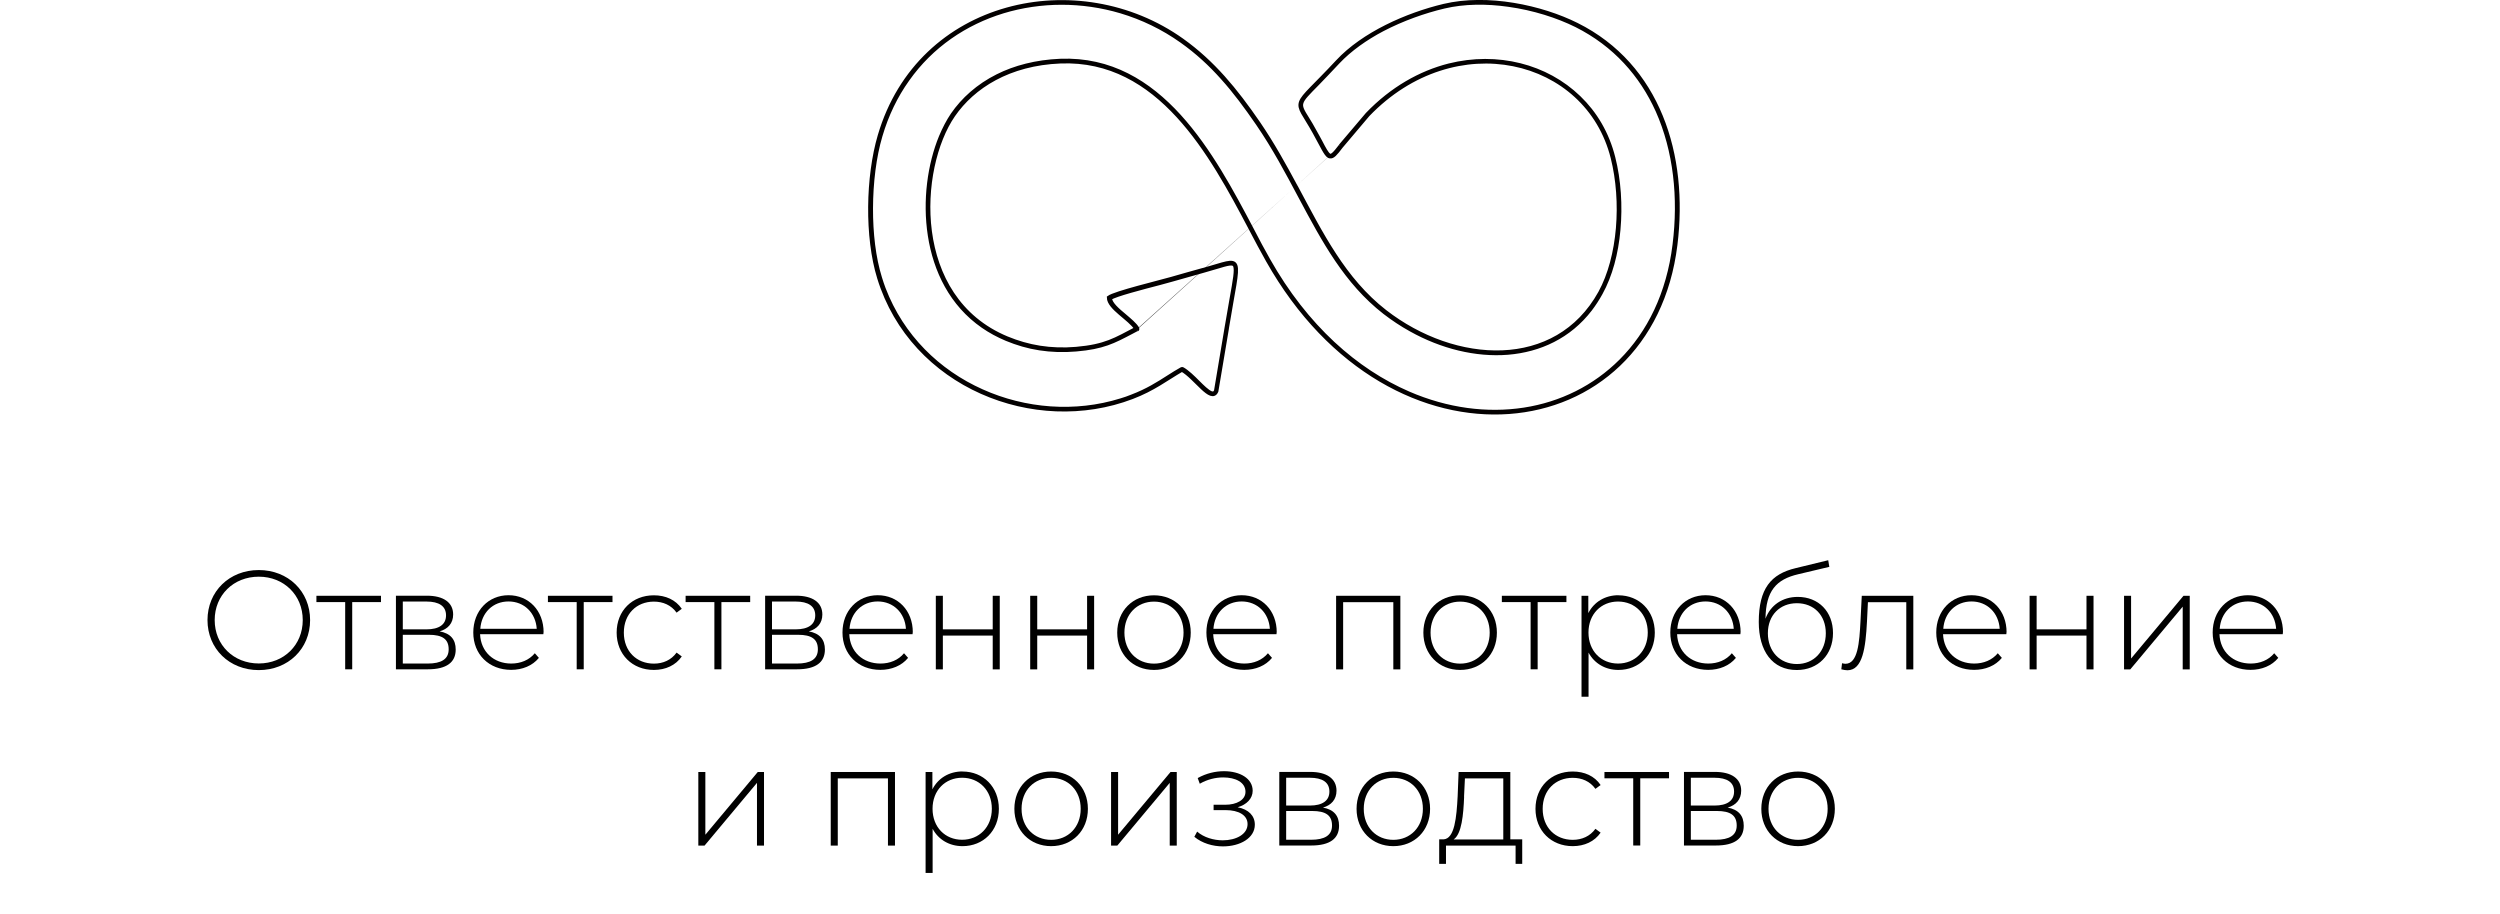
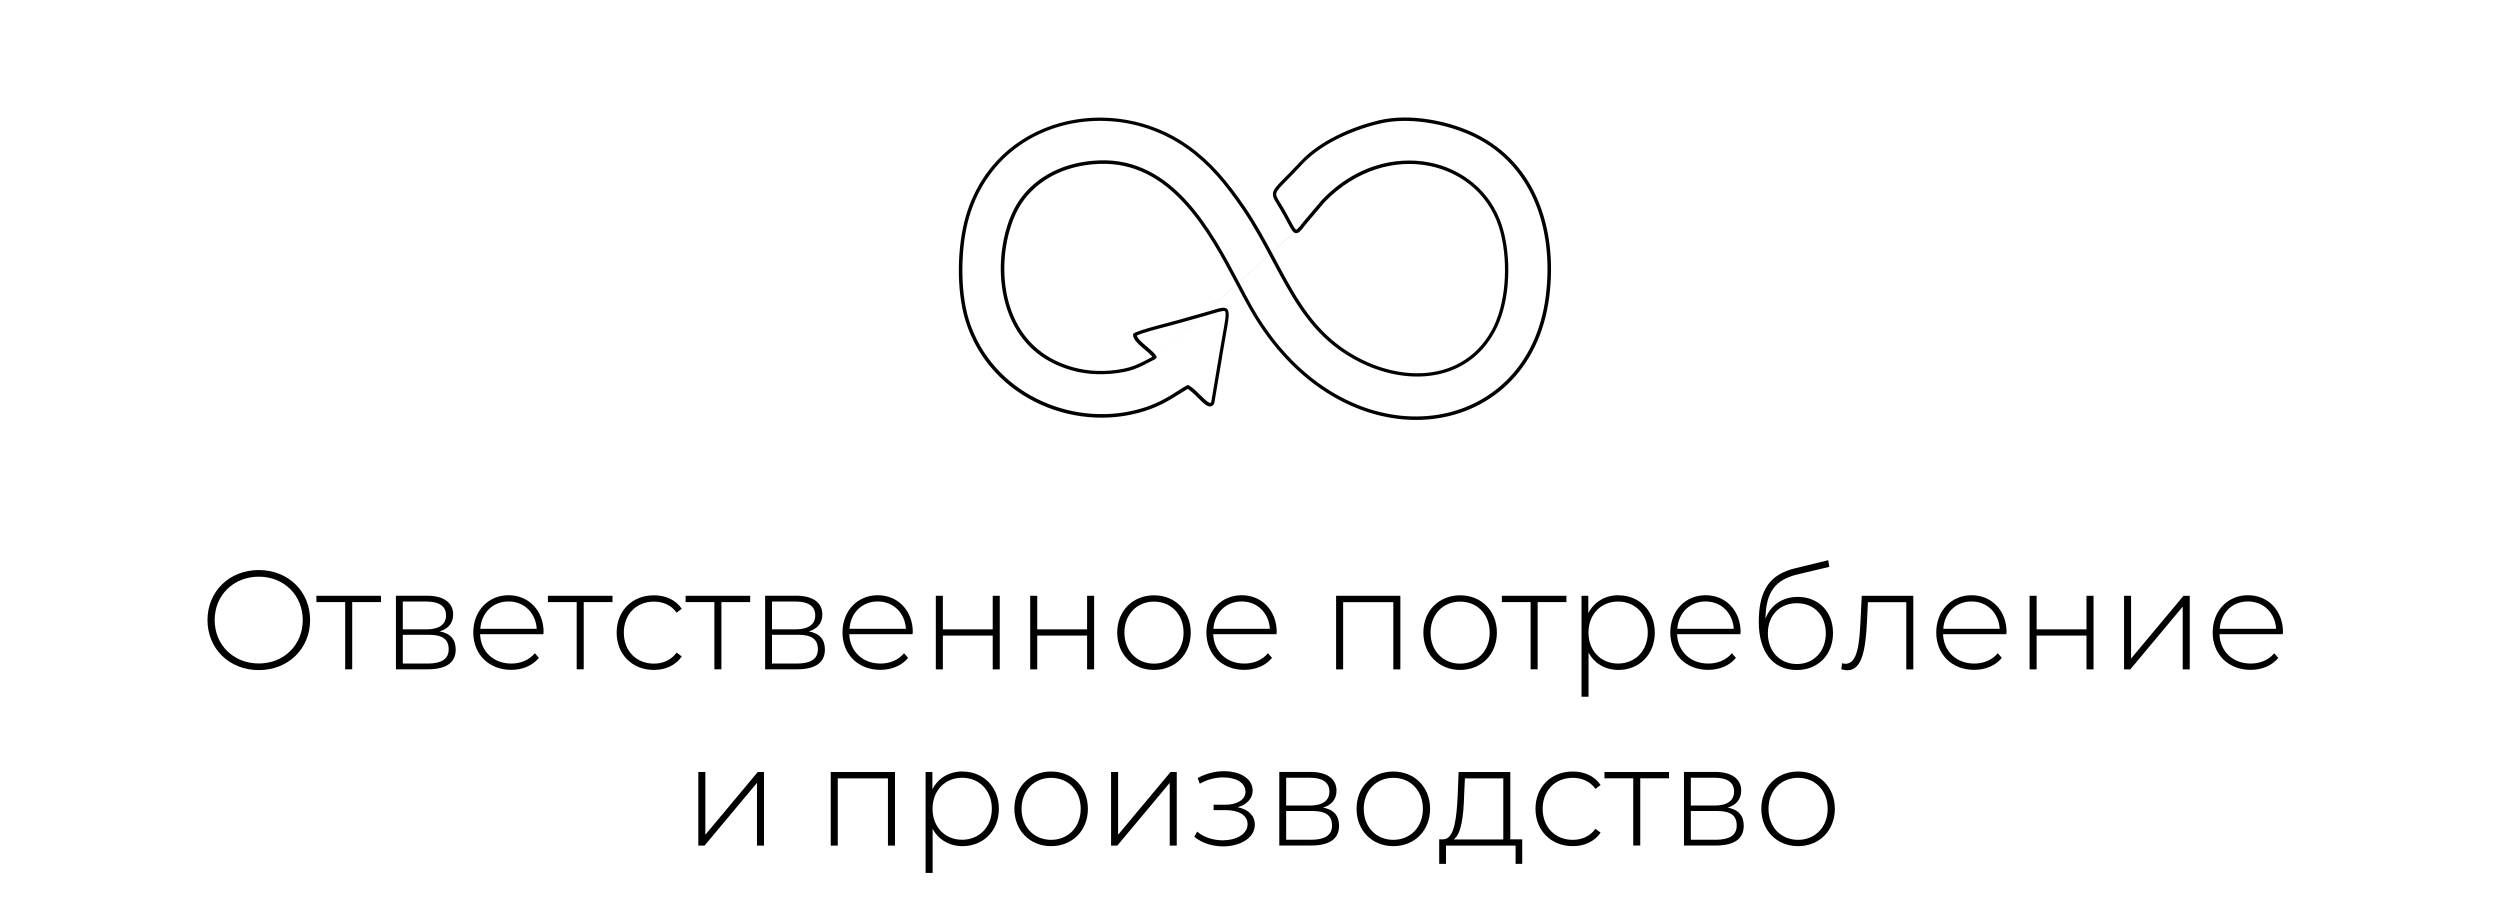
<svg xmlns="http://www.w3.org/2000/svg" width="31.284mm" height="11.433mm" viewBox="0 0 31.284 11.433" version="1.1" id="svg48003">
  <defs id="defs47997" />
  <g id="layer1" transform="translate(-136.8625,-123.9486)">
-     <path id="path47882" d="m 151.086,128.071 c -0.026,0.014 -0.047,0.025 -0.068,0.036 -0.219,0.115 -0.354,0.188 -0.69,0.216 -0.16,0.014 -0.312,0.008 -0.456,-0.014 -0.145,-0.022 -0.282,-0.063 -0.415,-0.118 v 0 0 c -0.107,-0.045 -0.206,-0.099 -0.294,-0.16 -0.396,-0.274 -0.598,-0.696 -0.666,-1.135 -0.068,-0.438 -0.003,-0.893 0.139,-1.237 0.043,-0.102 0.092,-0.196 0.146,-0.276 0.131,-0.19 0.319,-0.361 0.563,-0.483 0.217,-0.109 0.48,-0.179 0.785,-0.192 1.257,-0.05 1.914,1.195 2.398,2.111 0.071,0.136 0.139,0.266 0.205,0.381 0.474,0.841 1.101,1.387 1.754,1.67 0.486,0.211 0.987,0.274 1.448,0.203 0.461,-0.071 0.882,-0.279 1.211,-0.608 0.35,-0.35 0.595,-0.84 0.67,-1.454 0.074,-0.589 0.011,-1.177 -0.212,-1.677 -0.202,-0.448 -0.534,-0.826 -1.016,-1.068 -0.234,-0.116 -0.535,-0.213 -0.848,-0.256 -0.273,-0.039 -0.555,-0.038 -0.808,0.022 -0.248,0.059 -0.519,0.155 -0.767,0.284 -0.213,0.112 -0.41,0.251 -0.56,0.41 -0.105,0.113 -0.19,0.2 -0.256,0.269 -0.12,0.122 -0.183,0.183 -0.199,0.237 -0.018,0.055 0.011,0.104 0.074,0.204 0.026,0.043 0.059,0.095 0.093,0.16 0.028,0.048 0.05,0.091 0.07,0.127 0.047,0.091 0.078,0.147 0.105,0.167 0.034,0.024 0.067,-0.013 0.144,-0.113 m -2.554,2.284 c -0.261,0.137 -0.386,0.22 -0.754,0.252 -0.319,0.027 -0.601,-0.022 -0.866,-0.132 -1.216,-0.505 -1.126,-2.128 -0.67,-2.791 0.247,-0.358 0.696,-0.645 1.34,-0.671 1.239,-0.05 1.894,1.169 2.374,2.079 l 0.001,0.002 c 0.077,0.146 0.149,0.283 0.219,0.406 1.563,2.77 4.788,2.359 5.103,-0.193 0.139,-1.124 -0.212,-2.244 -1.235,-2.755 -0.442,-0.221 -1.117,-0.367 -1.663,-0.237 -0.463,0.111 -1.006,0.35 -1.331,0.699 -0.583,0.626 -0.542,0.428 -0.29,0.882 0.099,0.178 0.142,0.28 0.184,0.302 0.003,0.002 0.007,0.002 0.01,0.002 0.034,0.01 0.071,-0.031 0.141,-0.125 l 0.006,-0.007 v 0 l 0.329,-0.389 c 1.09,-1.134 2.746,-0.728 3.062,0.538 0.137,0.547 0.089,1.242 -0.156,1.688 -0.548,0.992 -1.816,0.917 -2.692,0.237 -0.516,-0.402 -0.796,-0.969 -1.114,-1.562 l -0.003,-0.004 c -0.141,-0.263 -0.289,-0.531 -0.467,-0.792 -0.289,-0.42 -0.569,-0.761 -0.955,-1.037 -1.295,-0.924 -3.287,-0.503 -3.785,1.193 -0.151,0.512 -0.166,1.268 -0.007,1.781 0.417,1.352 1.949,1.957 3.166,1.492 0.268,-0.102 0.424,-0.227 0.624,-0.343 0.169,0.095 0.368,0.417 0.432,0.267 l 0.132,-0.785 v -0.002 l 0.001,-0.008 c 0.156,-0.957 0.223,-0.866 -0.293,-0.724 l -0.007,0.002 h -0.003 c -0.132,0.036 -0.259,0.073 -0.396,0.112 -0.142,0.041 -0.703,0.176 -0.782,0.234 10e-4,0.13 0.268,0.266 0.343,0.389 z m 0.006,0.01 v 0 m 2.548,-2.296 v 0 l 0.336,-0.396 v 0 0 c 0.309,-0.322 0.665,-0.521 1.022,-0.612 0.304,-0.076 0.608,-0.074 0.888,-0.004 0.28,0.07 0.535,0.209 0.739,0.406 0.204,0.196 0.355,0.449 0.431,0.753 0.071,0.28 0.092,0.599 0.064,0.904 -0.026,0.293 -0.1,0.571 -0.222,0.791 -0.04,0.073 -0.084,0.14 -0.131,0.202 -0.263,0.342 -0.633,0.512 -1.032,0.545 -0.399,0.032 -0.828,-0.074 -1.214,-0.29 -0.114,-0.063 -0.224,-0.136 -0.329,-0.217 -0.484,-0.377 -0.761,-0.896 -1.055,-1.447 -0.16,-0.301 -0.325,-0.612 -0.532,-0.914 -0.144,-0.209 -0.284,-0.399 -0.439,-0.571 -0.153,-0.172 -0.319,-0.325 -0.512,-0.462 -0.236,-0.168 -0.493,-0.291 -0.761,-0.371 -0.485,-0.144 -1.002,-0.143 -1.475,0 -0.471,0.144 -0.896,0.428 -1.196,0.854 -0.144,0.202 -0.259,0.437 -0.337,0.703 -0.077,0.26 -0.117,0.584 -0.118,0.906 -0.001,0.311 0.034,0.619 0.112,0.869 0.014,0.046 0.029,0.091 0.046,0.136 0.229,0.601 0.684,1.039 1.227,1.282 0.542,0.244 1.171,0.293 1.742,0.115 0.046,-0.014 0.092,-0.029 0.137,-0.048 0.192,-0.073 0.326,-0.158 0.46,-0.244 0.053,-0.034 0.106,-0.067 0.163,-0.099 0.003,-0.002 0.007,-0.002 0.01,0 0.063,0.036 0.13,0.102 0.192,0.164 0.06,0.06 0.117,0.116 0.162,0.136 0.028,0.011 0.05,0.007 0.064,-0.027 l 0.131,-0.782 v 0 c 0.024,-0.143 0.045,-0.265 0.063,-0.365 0.043,-0.241 0.066,-0.365 0.045,-0.417 -0.019,-0.049 -0.091,-0.027 -0.237,0.017 -0.045,0.014 -0.096,0.029 -0.158,0.046 -0.109,0.031 -0.217,0.062 -0.332,0.094 l -0.064,0.018 c -0.032,0.01 -0.088,0.024 -0.153,0.042 -0.215,0.056 -0.551,0.143 -0.62,0.188 0.004,0.07 0.095,0.147 0.183,0.22 0.064,0.055 0.127,0.106 0.159,0.158 0.003,0.006 0.001,0.013 -0.004,0.015 v 0 m 1.119,-0.015 c 0.001,-0.006 0.007,-0.01 0.013,-0.008" style="fill:#000000;fill-opacity:1;fill-rule:evenodd;stroke:#030000;stroke-width:0.048;stroke-miterlimit:4;stroke-dasharray:none;stroke-opacity:1" />
+     <path id="path47882" d="m 151.313,128.426 c -0.019,0.01 -0.035,0.018 -0.05,0.026 -0.16,0.084 -0.258,0.137 -0.503,0.157 -0.117,0.01 -0.228,0.006 -0.333,-0.01 -0.106,-0.016 -0.205,-0.046 -0.303,-0.086 v 0 0 c -0.078,-0.033 -0.15,-0.072 -0.215,-0.116 -0.289,-0.2 -0.436,-0.508 -0.486,-0.828 -0.05,-0.32 -0.002,-0.652 0.102,-0.903 0.032,-0.075 0.067,-0.143 0.107,-0.201 0.096,-0.139 0.233,-0.263 0.411,-0.352 0.159,-0.08 0.35,-0.131 0.573,-0.14 0.917,-0.037 1.396,0.872 1.749,1.54 0.052,0.099 0.102,0.194 0.149,0.278 0.346,0.614 0.803,1.012 1.279,1.218 0.355,0.154 0.72,0.2 1.057,0.148 0.337,-0.052 0.644,-0.203 0.884,-0.443 0.255,-0.255 0.434,-0.613 0.489,-1.061 0.054,-0.43 0.008,-0.859 -0.155,-1.223 -0.147,-0.327 -0.389,-0.603 -0.741,-0.779 -0.171,-0.085 -0.39,-0.155 -0.618,-0.187 -0.199,-0.029 -0.405,-0.028 -0.59,0.016 -0.181,0.043 -0.378,0.113 -0.559,0.207 -0.156,0.082 -0.299,0.183 -0.409,0.299 -0.076,0.083 -0.138,0.146 -0.187,0.196 -0.087,0.089 -0.133,0.134 -0.145,0.173 -0.013,0.04 0.008,0.076 0.054,0.149 0.019,0.032 0.043,0.069 0.068,0.116 0.02,0.035 0.037,0.066 0.051,0.093 0.035,0.066 0.057,0.107 0.076,0.122 0.025,0.017 0.049,-0.009 0.105,-0.083 m -1.863,1.667 c -0.19,0.1 -0.282,0.16 -0.55,0.184 -0.233,0.019 -0.438,-0.016 -0.631,-0.096 -0.887,-0.369 -0.822,-1.552 -0.489,-2.036 0.18,-0.261 0.507,-0.471 0.977,-0.489 0.904,-0.037 1.382,0.853 1.732,1.516 l 7.3e-4,0.002 c 0.056,0.106 0.109,0.206 0.16,0.296 1.14,2.021 3.493,1.721 3.723,-0.141 0.102,-0.82 -0.155,-1.637 -0.901,-2.01 -0.322,-0.161 -0.815,-0.268 -1.213,-0.173 -0.338,0.081 -0.734,0.255 -0.971,0.51 -0.425,0.456 -0.396,0.312 -0.212,0.643 0.072,0.13 0.104,0.204 0.134,0.221 0.002,0.002 0.005,0.002 0.007,0.002 0.025,0.007 0.052,-0.022 0.103,-0.091 l 0.004,-0.005 v 0 l 0.24,-0.284 c 0.795,-0.827 2.003,-0.531 2.234,0.392 0.1,0.399 0.065,0.906 -0.114,1.232 -0.4,0.724 -1.325,0.669 -1.964,0.173 -0.376,-0.293 -0.581,-0.707 -0.813,-1.14 l -0.002,-0.003 c -0.103,-0.192 -0.21,-0.387 -0.341,-0.578 -0.21,-0.306 -0.415,-0.556 -0.697,-0.757 -0.945,-0.674 -2.398,-0.367 -2.761,0.87 -0.11,0.374 -0.121,0.925 -0.005,1.299 0.304,0.986 1.422,1.428 2.309,1.089 0.195,-0.075 0.309,-0.165 0.456,-0.25 0.123,0.069 0.268,0.304 0.315,0.195 l 0.097,-0.573 v -0.002 l 7.3e-4,-0.006 c 0.114,-0.698 0.163,-0.632 -0.214,-0.528 l -0.005,0.002 h -0.002 c -0.097,0.026 -0.189,0.053 -0.289,0.082 -0.104,0.03 -0.513,0.129 -0.57,0.171 7.3e-4,0.095 0.195,0.194 0.25,0.284 z m 0.004,0.007 v 0 m 1.859,-1.675 v 0 l 0.245,-0.289 v 0 0 c 0.226,-0.235 0.485,-0.38 0.745,-0.446 0.222,-0.055 0.443,-0.054 0.648,-0.003 0.204,0.051 0.39,0.152 0.539,0.296 0.148,0.143 0.259,0.328 0.314,0.549 0.052,0.204 0.067,0.437 0.047,0.66 -0.019,0.213 -0.073,0.417 -0.162,0.577 -0.029,0.053 -0.061,0.102 -0.096,0.147 -0.192,0.249 -0.462,0.374 -0.752,0.397 -0.291,0.024 -0.604,-0.054 -0.886,-0.211 -0.083,-0.046 -0.164,-0.099 -0.24,-0.158 -0.353,-0.275 -0.555,-0.654 -0.77,-1.056 -0.117,-0.22 -0.237,-0.446 -0.388,-0.667 -0.105,-0.152 -0.207,-0.291 -0.32,-0.417 -0.112,-0.126 -0.233,-0.237 -0.373,-0.337 -0.172,-0.123 -0.36,-0.212 -0.555,-0.271 -0.354,-0.105 -0.731,-0.104 -1.076,0 -0.344,0.105 -0.654,0.312 -0.873,0.623 -0.105,0.147 -0.189,0.319 -0.246,0.513 -0.056,0.19 -0.085,0.426 -0.086,0.661 -7.3e-4,0.227 0.025,0.451 0.081,0.634 0.01,0.034 0.021,0.066 0.034,0.099 0.167,0.438 0.499,0.758 0.895,0.935 0.396,0.178 0.854,0.213 1.271,0.084 0.034,-0.01 0.067,-0.021 0.1,-0.035 0.14,-0.053 0.238,-0.115 0.336,-0.178 0.039,-0.025 0.077,-0.049 0.119,-0.072 0.002,-0.002 0.005,-0.002 0.007,0 0.046,0.026 0.095,0.075 0.14,0.119 0.044,0.044 0.085,0.085 0.118,0.099 0.02,0.008 0.037,0.005 0.047,-0.019 l 0.096,-0.571 v 0 c 0.017,-0.104 0.033,-0.193 0.046,-0.267 0.032,-0.176 0.048,-0.267 0.033,-0.304 -0.014,-0.036 -0.066,-0.019 -0.173,0.012 -0.033,0.01 -0.07,0.021 -0.115,0.034 -0.079,0.022 -0.159,0.045 -0.242,0.068 l -0.047,0.013 c -0.023,0.007 -0.064,0.017 -0.112,0.031 -0.157,0.041 -0.402,0.104 -0.453,0.137 0.003,0.051 0.069,0.107 0.133,0.16 0.047,0.04 0.092,0.078 0.116,0.115 0.002,0.004 7.3e-4,0.009 -0.003,0.011 v 0 m 0.817,-0.011 c 7.3e-4,-0.004 0.005,-0.007 0.009,-0.006" style="fill:#000000;fill-opacity:1;fill-rule:evenodd;stroke:#030000;stroke-width:0.035;stroke-miterlimit:4;stroke-dasharray:none;stroke-opacity:1" />
    <g aria-label="Ответственное потребление  и производство" style="font-style:normal;font-variant:normal;font-weight:normal;font-stretch:normal;font-size:1.764px;line-height:1.25;font-family:Montserrat;-inkscape-font-specification:Montserrat;text-align:center;letter-spacing:0px;word-spacing:0px;text-anchor:middle;fill:#000000;fill-opacity:1;stroke:none;stroke-width:0.265" id="text48564">
      <path d="m 140.101,132.334 c 0.367,0 0.642,-0.266 0.642,-0.626 0,-0.36 -0.275,-0.626 -0.642,-0.626 -0.369,0 -0.642,0.268 -0.642,0.626 0,0.358 0.273,0.626 0.642,0.626 z m 0,-0.083 c -0.316,0 -0.552,-0.231 -0.552,-0.543 0,-0.312 0.236,-0.543 0.552,-0.543 0.314,0 0.55,0.231 0.55,0.543 0,0.312 -0.236,0.543 -0.55,0.543 z" style="font-style:normal;font-variant:normal;font-weight:300;font-stretch:normal;font-family:Montserrat;-inkscape-font-specification:'Montserrat Light';text-align:center;text-anchor:middle;stroke-width:0.265" id="path48890" />
      <path d="m 141.63,131.404 h -0.808 v 0.079 h 0.36 v 0.841 h 0.088 v -0.841 h 0.36 z" style="font-style:normal;font-variant:normal;font-weight:300;font-stretch:normal;font-family:Montserrat;-inkscape-font-specification:'Montserrat Light';text-align:center;text-anchor:middle;stroke-width:0.265" id="path48892" />
      <path d="m 142.362,131.85 c 0.106,-0.03 0.171,-0.102 0.171,-0.212 0,-0.153 -0.125,-0.235 -0.328,-0.235 h -0.388 v 0.921 h 0.399 c 0.236,0 0.349,-0.088 0.349,-0.247 0,-0.125 -0.064,-0.203 -0.203,-0.228 z m -0.459,-0.374 h 0.296 c 0.157,0 0.245,0.057 0.245,0.173 0,0.115 -0.088,0.175 -0.245,0.175 h -0.296 z m 0.31,0.776 h -0.31 v -0.36 h 0.325 c 0.173,0 0.249,0.056 0.249,0.182 0,0.123 -0.092,0.178 -0.263,0.178 z" style="font-style:normal;font-variant:normal;font-weight:300;font-stretch:normal;font-family:Montserrat;-inkscape-font-specification:'Montserrat Light';text-align:center;text-anchor:middle;stroke-width:0.265" id="path48894" />
      <path d="m 143.665,131.861 c 0,-0.273 -0.187,-0.464 -0.439,-0.464 -0.252,0 -0.441,0.194 -0.441,0.467 0,0.273 0.196,0.467 0.474,0.467 0.139,0 0.266,-0.051 0.347,-0.15 l -0.051,-0.058 c -0.071,0.086 -0.178,0.129 -0.295,0.129 -0.22,0 -0.381,-0.148 -0.39,-0.367 h 0.792 c 0,-0.009 0.002,-0.018 0.002,-0.025 z m -0.439,-0.386 c 0.196,0 0.34,0.143 0.353,0.342 h -0.706 c 0.014,-0.201 0.157,-0.342 0.353,-0.342 z" style="font-style:normal;font-variant:normal;font-weight:300;font-stretch:normal;font-family:Montserrat;-inkscape-font-specification:'Montserrat Light';text-align:center;text-anchor:middle;stroke-width:0.265" id="path48896" />
      <path d="m 144.527,131.404 h -0.808 v 0.079 h 0.36 v 0.841 h 0.088 v -0.841 h 0.36 z" style="font-style:normal;font-variant:normal;font-weight:300;font-stretch:normal;font-family:Montserrat;-inkscape-font-specification:'Montserrat Light';text-align:center;text-anchor:middle;stroke-width:0.265" id="path48898" />
      <path d="m 145.045,132.332 c 0.146,0 0.273,-0.058 0.349,-0.169 l -0.065,-0.048 c -0.067,0.093 -0.169,0.138 -0.284,0.138 -0.217,0 -0.376,-0.155 -0.376,-0.388 0,-0.233 0.159,-0.388 0.376,-0.388 0.115,0 0.217,0.044 0.284,0.138 l 0.065,-0.048 c -0.076,-0.113 -0.203,-0.169 -0.349,-0.169 -0.27,0 -0.466,0.192 -0.466,0.467 0,0.273 0.196,0.467 0.466,0.467 z" style="font-style:normal;font-variant:normal;font-weight:300;font-stretch:normal;font-family:Montserrat;-inkscape-font-specification:'Montserrat Light';text-align:center;text-anchor:middle;stroke-width:0.265" id="path48900" />
      <path d="m 146.25,131.404 h -0.808 v 0.079 h 0.36 v 0.841 h 0.088 v -0.841 h 0.36 z" style="font-style:normal;font-variant:normal;font-weight:300;font-stretch:normal;font-family:Montserrat;-inkscape-font-specification:'Montserrat Light';text-align:center;text-anchor:middle;stroke-width:0.265" id="path48902" />
      <path d="m 146.982,131.85 c 0.106,-0.03 0.171,-0.102 0.171,-0.212 0,-0.153 -0.125,-0.235 -0.328,-0.235 h -0.388 v 0.921 h 0.399 c 0.236,0 0.349,-0.088 0.349,-0.247 0,-0.125 -0.064,-0.203 -0.203,-0.228 z m -0.459,-0.374 h 0.296 c 0.157,0 0.245,0.057 0.245,0.173 0,0.115 -0.088,0.175 -0.245,0.175 h -0.296 z m 0.31,0.776 h -0.31 v -0.36 h 0.325 c 0.173,0 0.249,0.056 0.249,0.182 0,0.123 -0.092,0.178 -0.263,0.178 z" style="font-style:normal;font-variant:normal;font-weight:300;font-stretch:normal;font-family:Montserrat;-inkscape-font-specification:'Montserrat Light';text-align:center;text-anchor:middle;stroke-width:0.265" id="path48904" />
      <path d="m 148.285,131.861 c 0,-0.273 -0.187,-0.464 -0.439,-0.464 -0.252,0 -0.441,0.194 -0.441,0.467 0,0.273 0.196,0.467 0.474,0.467 0.139,0 0.266,-0.051 0.347,-0.15 l -0.051,-0.058 c -0.07,0.086 -0.178,0.129 -0.295,0.129 -0.22,0 -0.381,-0.148 -0.39,-0.367 h 0.792 c 0,-0.009 0.002,-0.018 0.002,-0.025 z m -0.439,-0.386 c 0.196,0 0.34,0.143 0.353,0.342 h -0.706 c 0.014,-0.201 0.157,-0.342 0.353,-0.342 z" style="font-style:normal;font-variant:normal;font-weight:300;font-stretch:normal;font-family:Montserrat;-inkscape-font-specification:'Montserrat Light';text-align:center;text-anchor:middle;stroke-width:0.265" id="path48906" />
      <path d="m 148.573,132.325 h 0.088 v -0.423 h 0.624 v 0.423 h 0.088 V 131.404 h -0.088 v 0.42 h -0.624 V 131.404 h -0.088 z" style="font-style:normal;font-variant:normal;font-weight:300;font-stretch:normal;font-family:Montserrat;-inkscape-font-specification:'Montserrat Light';text-align:center;text-anchor:middle;stroke-width:0.265" id="path48908" />
      <path d="m 149.754,132.325 h 0.088 v -0.423 h 0.624 v 0.423 h 0.088 V 131.404 h -0.088 v 0.42 h -0.624 V 131.404 h -0.088 z" style="font-style:normal;font-variant:normal;font-weight:300;font-stretch:normal;font-family:Montserrat;-inkscape-font-specification:'Montserrat Light';text-align:center;text-anchor:middle;stroke-width:0.265" id="path48910" />
      <path d="m 151.303,132.332 c 0.265,0 0.46,-0.194 0.46,-0.467 0,-0.273 -0.196,-0.467 -0.46,-0.467 -0.265,0 -0.46,0.194 -0.46,0.467 0,0.273 0.196,0.467 0.46,0.467 z m 0,-0.079 c -0.212,0 -0.37,-0.157 -0.37,-0.388 0,-0.231 0.159,-0.388 0.37,-0.388 0.212,0 0.37,0.157 0.37,0.388 0,0.231 -0.159,0.388 -0.37,0.388 z" style="font-style:normal;font-variant:normal;font-weight:300;font-stretch:normal;font-family:Montserrat;-inkscape-font-specification:'Montserrat Light';text-align:center;text-anchor:middle;stroke-width:0.265" id="path48912" />
      <path d="m 152.839,131.861 c 0,-0.273 -0.187,-0.464 -0.439,-0.464 -0.252,0 -0.441,0.194 -0.441,0.467 0,0.273 0.196,0.467 0.474,0.467 0.139,0 0.266,-0.051 0.347,-0.15 l -0.051,-0.058 c -0.071,0.086 -0.178,0.129 -0.295,0.129 -0.22,0 -0.381,-0.148 -0.39,-0.367 h 0.792 c 0,-0.009 0.002,-0.018 0.002,-0.025 z m -0.439,-0.386 c 0.196,0 0.34,0.143 0.353,0.342 h -0.706 c 0.014,-0.201 0.157,-0.342 0.353,-0.342 z" style="font-style:normal;font-variant:normal;font-weight:300;font-stretch:normal;font-family:Montserrat;-inkscape-font-specification:'Montserrat Light';text-align:center;text-anchor:middle;stroke-width:0.265" id="path48914" />
      <path d="m 153.582,131.404 v 0.921 h 0.088 v -0.841 h 0.628 v 0.841 h 0.088 V 131.404 Z" style="font-style:normal;font-variant:normal;font-weight:300;font-stretch:normal;font-family:Montserrat;-inkscape-font-specification:'Montserrat Light';text-align:center;text-anchor:middle;stroke-width:0.265" id="path48916" />
      <path d="m 155.134,132.332 c 0.265,0 0.46,-0.194 0.46,-0.467 0,-0.273 -0.196,-0.467 -0.46,-0.467 -0.265,0 -0.46,0.194 -0.46,0.467 0,0.273 0.196,0.467 0.46,0.467 z m 0,-0.079 c -0.212,0 -0.37,-0.157 -0.37,-0.388 0,-0.231 0.159,-0.388 0.37,-0.388 0.212,0 0.37,0.157 0.37,0.388 0,0.231 -0.159,0.388 -0.37,0.388 z" style="font-style:normal;font-variant:normal;font-weight:300;font-stretch:normal;font-family:Montserrat;-inkscape-font-specification:'Montserrat Light';text-align:center;text-anchor:middle;stroke-width:0.265" id="path48918" />
      <path d="m 156.464,131.404 h -0.808 v 0.079 h 0.36 v 0.841 h 0.088 v -0.841 h 0.36 z" style="font-style:normal;font-variant:normal;font-weight:300;font-stretch:normal;font-family:Montserrat;-inkscape-font-specification:'Montserrat Light';text-align:center;text-anchor:middle;stroke-width:0.265" id="path48920" />
      <path d="m 157.115,131.397 c -0.166,0 -0.305,0.083 -0.377,0.224 V 131.404 h -0.085 v 1.263 h 0.088 v -0.552 c 0.074,0.138 0.212,0.217 0.374,0.217 0.259,0 0.455,-0.191 0.455,-0.467 0,-0.275 -0.196,-0.467 -0.455,-0.467 z m -0.005,0.855 c -0.212,0 -0.37,-0.157 -0.37,-0.388 0,-0.231 0.159,-0.388 0.37,-0.388 0.212,0 0.372,0.157 0.372,0.388 0,0.231 -0.161,0.388 -0.372,0.388 z" style="font-style:normal;font-variant:normal;font-weight:300;font-stretch:normal;font-family:Montserrat;-inkscape-font-specification:'Montserrat Light';text-align:center;text-anchor:middle;stroke-width:0.265" id="path48922" />
      <path d="m 158.644,131.861 c 0,-0.273 -0.187,-0.464 -0.439,-0.464 -0.252,0 -0.441,0.194 -0.441,0.467 0,0.273 0.196,0.467 0.474,0.467 0.139,0 0.266,-0.051 0.347,-0.15 l -0.051,-0.058 c -0.07,0.086 -0.178,0.129 -0.295,0.129 -0.22,0 -0.381,-0.148 -0.39,-0.367 h 0.792 c 0,-0.009 0.002,-0.018 0.002,-0.025 z m -0.439,-0.386 c 0.196,0 0.34,0.143 0.353,0.342 h -0.706 c 0.014,-0.201 0.157,-0.342 0.353,-0.342 z" style="font-style:normal;font-variant:normal;font-weight:300;font-stretch:normal;font-family:Montserrat;-inkscape-font-specification:'Montserrat Light';text-align:center;text-anchor:middle;stroke-width:0.265" id="path48924" />
      <path d="m 159.359,131.418 c -0.192,0 -0.342,0.104 -0.404,0.273 0.005,-0.347 0.132,-0.492 0.411,-0.557 l 0.388,-0.092 -0.014,-0.083 -0.407,0.099 c -0.31,0.074 -0.462,0.256 -0.462,0.674 0,0.363 0.169,0.601 0.476,0.601 0.266,0 0.453,-0.191 0.453,-0.462 0,-0.27 -0.182,-0.453 -0.441,-0.453 z m -0.011,0.84 c -0.213,0 -0.363,-0.159 -0.363,-0.385 0,-0.226 0.15,-0.376 0.363,-0.376 0.213,0 0.362,0.15 0.362,0.376 0,0.226 -0.15,0.385 -0.362,0.385 z" style="font-style:normal;font-variant:normal;font-weight:300;font-stretch:normal;font-family:Montserrat;-inkscape-font-specification:'Montserrat Light';text-align:center;text-anchor:middle;stroke-width:0.265" id="path48926" />
      <path d="m 160.16,131.404 -0.016,0.318 c -0.014,0.266 -0.032,0.533 -0.189,0.533 -0.012,0 -0.028,-0.004 -0.042,-0.007 l -0.009,0.076 c 0.028,0.007 0.053,0.012 0.076,0.012 0.192,0 0.228,-0.284 0.245,-0.607 l 0.012,-0.245 h 0.48 v 0.841 h 0.088 V 131.404 Z" style="font-style:normal;font-variant:normal;font-weight:300;font-stretch:normal;font-family:Montserrat;-inkscape-font-specification:'Montserrat Light';text-align:center;text-anchor:middle;stroke-width:0.265" id="path48928" />
      <path d="m 161.972,131.861 c 0,-0.273 -0.187,-0.464 -0.439,-0.464 -0.252,0 -0.441,0.194 -0.441,0.467 0,0.273 0.196,0.467 0.474,0.467 0.139,0 0.266,-0.051 0.347,-0.15 l -0.051,-0.058 c -0.071,0.086 -0.178,0.129 -0.295,0.129 -0.22,0 -0.381,-0.148 -0.39,-0.367 h 0.792 c 0,-0.009 0.002,-0.018 0.002,-0.025 z m -0.439,-0.386 c 0.196,0 0.34,0.143 0.353,0.342 h -0.706 c 0.014,-0.201 0.157,-0.342 0.353,-0.342 z" style="font-style:normal;font-variant:normal;font-weight:300;font-stretch:normal;font-family:Montserrat;-inkscape-font-specification:'Montserrat Light';text-align:center;text-anchor:middle;stroke-width:0.265" id="path48930" />
      <path d="m 162.26,132.325 h 0.088 v -0.423 h 0.624 v 0.423 h 0.088 V 131.404 h -0.088 v 0.42 h -0.624 V 131.404 h -0.088 z" style="font-style:normal;font-variant:normal;font-weight:300;font-stretch:normal;font-family:Montserrat;-inkscape-font-specification:'Montserrat Light';text-align:center;text-anchor:middle;stroke-width:0.265" id="path48932" />
      <path d="m 163.442,132.325 h 0.078 l 0.656,-0.785 v 0.785 h 0.088 V 131.404 h -0.078 l -0.656,0.785 V 131.404 h -0.088 z" style="font-style:normal;font-variant:normal;font-weight:300;font-stretch:normal;font-family:Montserrat;-inkscape-font-specification:'Montserrat Light';text-align:center;text-anchor:middle;stroke-width:0.265" id="path48934" />
      <path d="m 165.431,131.861 c 0,-0.273 -0.187,-0.464 -0.439,-0.464 -0.252,0 -0.441,0.194 -0.441,0.467 0,0.273 0.196,0.467 0.474,0.467 0.139,0 0.266,-0.051 0.347,-0.15 l -0.051,-0.058 c -0.07,0.086 -0.178,0.129 -0.295,0.129 -0.22,0 -0.381,-0.148 -0.39,-0.367 h 0.792 c 0,-0.009 0.002,-0.018 0.002,-0.025 z m -0.439,-0.386 c 0.196,0 0.34,0.143 0.353,0.342 h -0.706 c 0.014,-0.201 0.157,-0.342 0.353,-0.342 z" style="font-style:normal;font-variant:normal;font-weight:300;font-stretch:normal;font-family:Montserrat;-inkscape-font-specification:'Montserrat Light';text-align:center;text-anchor:middle;stroke-width:0.265" id="path48936" />
      <path d="m 145.601,134.53 h 0.078 l 0.656,-0.785 v 0.785 h 0.088 v -0.921 h -0.078 l -0.656,0.785 v -0.785 h -0.088 z" style="font-style:normal;font-variant:normal;font-weight:300;font-stretch:normal;font-family:Montserrat;-inkscape-font-specification:'Montserrat Light';text-align:center;text-anchor:middle;stroke-width:0.265" id="path48938" />
      <path d="m 147.258,133.609 v 0.921 h 0.088 v -0.841 h 0.628 v 0.841 h 0.088 v -0.921 z" style="font-style:normal;font-variant:normal;font-weight:300;font-stretch:normal;font-family:Montserrat;-inkscape-font-specification:'Montserrat Light';text-align:center;text-anchor:middle;stroke-width:0.265" id="path48940" />
      <path d="m 148.907,133.602 c -0.166,0 -0.305,0.083 -0.377,0.224 v -0.217 h -0.085 v 1.263 h 0.088 v -0.552 c 0.074,0.138 0.212,0.217 0.374,0.217 0.259,0 0.455,-0.191 0.455,-0.467 0,-0.275 -0.196,-0.467 -0.455,-0.467 z m -0.005,0.855 c -0.212,0 -0.37,-0.157 -0.37,-0.388 0,-0.231 0.159,-0.388 0.37,-0.388 0.212,0 0.372,0.157 0.372,0.388 0,0.231 -0.161,0.388 -0.372,0.388 z" style="font-style:normal;font-variant:normal;font-weight:300;font-stretch:normal;font-family:Montserrat;-inkscape-font-specification:'Montserrat Light';text-align:center;text-anchor:middle;stroke-width:0.265" id="path48942" />
      <path d="m 150.016,134.537 c 0.265,0 0.46,-0.194 0.46,-0.467 0,-0.273 -0.196,-0.467 -0.46,-0.467 -0.265,0 -0.46,0.194 -0.46,0.467 0,0.273 0.196,0.467 0.46,0.467 z m 0,-0.079 c -0.212,0 -0.37,-0.157 -0.37,-0.388 0,-0.231 0.159,-0.388 0.37,-0.388 0.212,0 0.37,0.157 0.37,0.388 0,0.231 -0.159,0.388 -0.37,0.388 z" style="font-style:normal;font-variant:normal;font-weight:300;font-stretch:normal;font-family:Montserrat;-inkscape-font-specification:'Montserrat Light';text-align:center;text-anchor:middle;stroke-width:0.265" id="path48944" />
      <path d="m 150.766,134.53 h 0.078 l 0.656,-0.785 v 0.785 h 0.088 v -0.921 h -0.078 l -0.656,0.785 v -0.785 h -0.088 z" style="font-style:normal;font-variant:normal;font-weight:300;font-stretch:normal;font-family:Montserrat;-inkscape-font-specification:'Montserrat Light';text-align:center;text-anchor:middle;stroke-width:0.265" id="path48946" />
      <path d="m 152.351,134.05 c 0.111,-0.032 0.187,-0.108 0.187,-0.206 0,-0.155 -0.161,-0.245 -0.358,-0.245 -0.108,0 -0.222,0.026 -0.33,0.086 l 0.026,0.071 c 0.095,-0.055 0.199,-0.079 0.293,-0.079 0.153,0 0.279,0.06 0.279,0.18 0,0.101 -0.109,0.162 -0.254,0.162 h -0.145 v 0.067 h 0.148 c 0.169,0 0.277,0.065 0.277,0.175 0,0.127 -0.143,0.203 -0.31,0.203 -0.113,0 -0.236,-0.035 -0.321,-0.109 l -0.035,0.065 c 0.097,0.081 0.231,0.12 0.358,0.12 0.215,0 0.399,-0.104 0.399,-0.272 0,-0.111 -0.078,-0.191 -0.213,-0.217 z" style="font-style:normal;font-variant:normal;font-weight:300;font-stretch:normal;font-family:Montserrat;-inkscape-font-specification:'Montserrat Light';text-align:center;text-anchor:middle;stroke-width:0.265" id="path48948" />
      <path d="m 153.416,134.055 c 0.106,-0.03 0.171,-0.102 0.171,-0.212 0,-0.153 -0.125,-0.235 -0.328,-0.235 h -0.388 v 0.921 h 0.399 c 0.236,0 0.349,-0.088 0.349,-0.247 0,-0.125 -0.064,-0.203 -0.203,-0.228 z m -0.459,-0.374 h 0.296 c 0.157,0 0.245,0.056 0.245,0.173 0,0.115 -0.088,0.175 -0.245,0.175 h -0.296 z m 0.31,0.776 h -0.31 v -0.36 h 0.325 c 0.173,0 0.249,0.056 0.249,0.182 0,0.123 -0.092,0.178 -0.263,0.178 z" style="font-style:normal;font-variant:normal;font-weight:300;font-stretch:normal;font-family:Montserrat;-inkscape-font-specification:'Montserrat Light';text-align:center;text-anchor:middle;stroke-width:0.265" id="path48950" />
      <path d="m 154.298,134.537 c 0.265,0 0.46,-0.194 0.46,-0.467 0,-0.273 -0.196,-0.467 -0.46,-0.467 -0.265,0 -0.46,0.194 -0.46,0.467 0,0.273 0.196,0.467 0.46,0.467 z m 0,-0.079 c -0.212,0 -0.37,-0.157 -0.37,-0.388 0,-0.231 0.159,-0.388 0.37,-0.388 0.212,0 0.37,0.157 0.37,0.388 0,0.231 -0.159,0.388 -0.37,0.388 z" style="font-style:normal;font-variant:normal;font-weight:300;font-stretch:normal;font-family:Montserrat;-inkscape-font-specification:'Montserrat Light';text-align:center;text-anchor:middle;stroke-width:0.265" id="path48952" />
      <path d="m 155.762,134.452 v -0.843 h -0.647 l -0.012,0.303 c -0.014,0.265 -0.037,0.531 -0.176,0.54 h -0.055 v 0.307 h 0.085 v -0.229 h 0.871 v 0.229 h 0.083 V 134.452 Z m -0.579,-0.534 0.011,-0.229 h 0.48 v 0.764 h -0.621 c 0.101,-0.069 0.122,-0.309 0.131,-0.534 z" style="font-style:normal;font-variant:normal;font-weight:300;font-stretch:normal;font-family:Montserrat;-inkscape-font-specification:'Montserrat Light';text-align:center;text-anchor:middle;stroke-width:0.265" id="path48954" />
      <path d="m 156.543,134.537 c 0.146,0 0.273,-0.058 0.349,-0.169 l -0.065,-0.048 c -0.067,0.093 -0.169,0.138 -0.284,0.138 -0.217,0 -0.376,-0.155 -0.376,-0.388 0,-0.233 0.159,-0.388 0.376,-0.388 0.115,0 0.217,0.044 0.284,0.138 l 0.065,-0.048 c -0.076,-0.113 -0.203,-0.169 -0.349,-0.169 -0.27,0 -0.466,0.192 -0.466,0.467 0,0.273 0.196,0.467 0.466,0.467 z" style="font-style:normal;font-variant:normal;font-weight:300;font-stretch:normal;font-family:Montserrat;-inkscape-font-specification:'Montserrat Light';text-align:center;text-anchor:middle;stroke-width:0.265" id="path48956" />
      <path d="m 157.748,133.609 h -0.808 v 0.079 h 0.36 v 0.841 h 0.088 v -0.841 h 0.36 z" style="font-style:normal;font-variant:normal;font-weight:300;font-stretch:normal;font-family:Montserrat;-inkscape-font-specification:'Montserrat Light';text-align:center;text-anchor:middle;stroke-width:0.265" id="path48958" />
      <path d="m 158.48,134.055 c 0.106,-0.03 0.171,-0.102 0.171,-0.212 0,-0.153 -0.125,-0.235 -0.328,-0.235 h -0.388 v 0.921 h 0.399 c 0.236,0 0.349,-0.088 0.349,-0.247 0,-0.125 -0.064,-0.203 -0.203,-0.228 z m -0.459,-0.374 h 0.296 c 0.157,0 0.245,0.056 0.245,0.173 0,0.115 -0.088,0.175 -0.245,0.175 h -0.296 z m 0.31,0.776 h -0.31 v -0.36 h 0.325 c 0.173,0 0.249,0.056 0.249,0.182 0,0.123 -0.092,0.178 -0.263,0.178 z" style="font-style:normal;font-variant:normal;font-weight:300;font-stretch:normal;font-family:Montserrat;-inkscape-font-specification:'Montserrat Light';text-align:center;text-anchor:middle;stroke-width:0.265" id="path48960" />
      <path d="m 159.363,134.537 c 0.265,0 0.46,-0.194 0.46,-0.467 0,-0.273 -0.196,-0.467 -0.46,-0.467 -0.265,0 -0.46,0.194 -0.46,0.467 0,0.273 0.196,0.467 0.46,0.467 z m 0,-0.079 c -0.212,0 -0.37,-0.157 -0.37,-0.388 0,-0.231 0.159,-0.388 0.37,-0.388 0.212,0 0.37,0.157 0.37,0.388 0,0.231 -0.159,0.388 -0.37,0.388 z" style="font-style:normal;font-variant:normal;font-weight:300;font-stretch:normal;font-family:Montserrat;-inkscape-font-specification:'Montserrat Light';text-align:center;text-anchor:middle;stroke-width:0.265" id="path48962" />
    </g>
    <text xml:space="preserve" style="font-style:normal;font-variant:normal;font-weight:normal;font-stretch:normal;font-size:7.056px;line-height:1.25;font-family:Montserrat;-inkscape-font-specification:Montserrat;letter-spacing:0px;word-spacing:0px;fill:#000000;fill-opacity:1;stroke:none;stroke-width:0.265" x="141.002" y="139.779" id="text48570">
      <tspan id="tspan48568" x="141.002" y="146.263" style="stroke-width:0.265" />
    </text>
  </g>
</svg>
